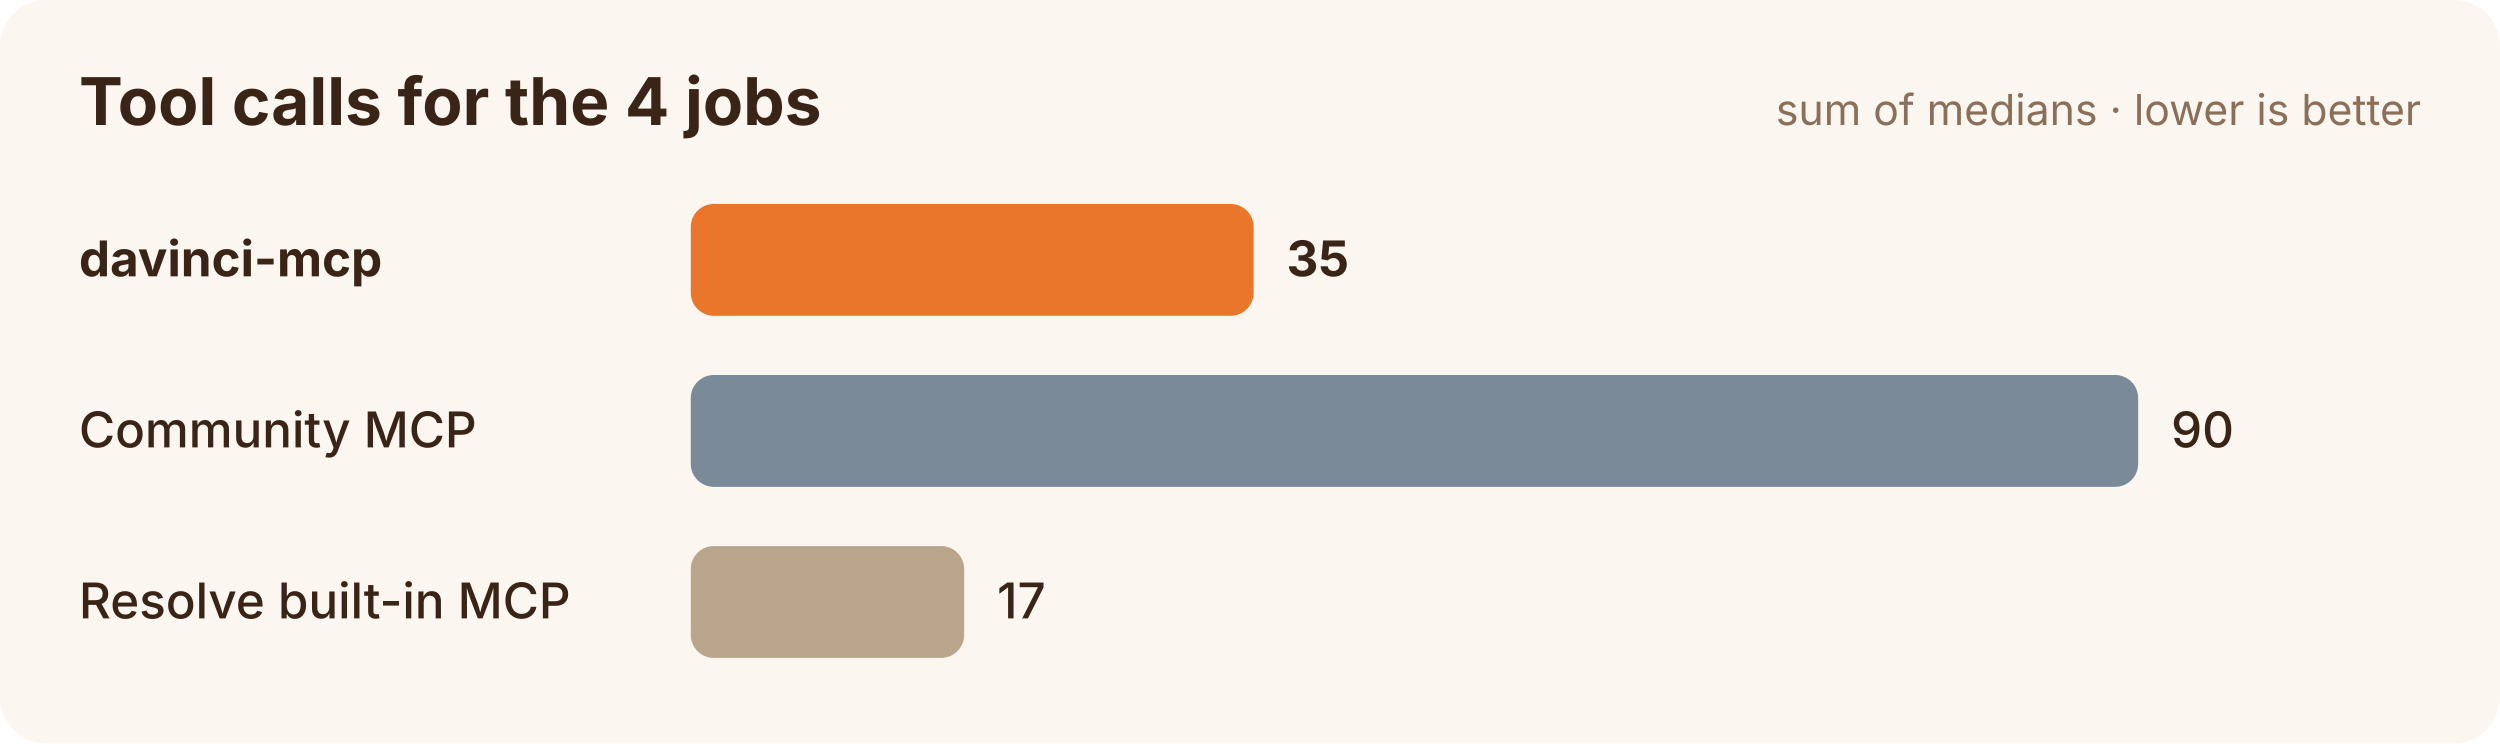
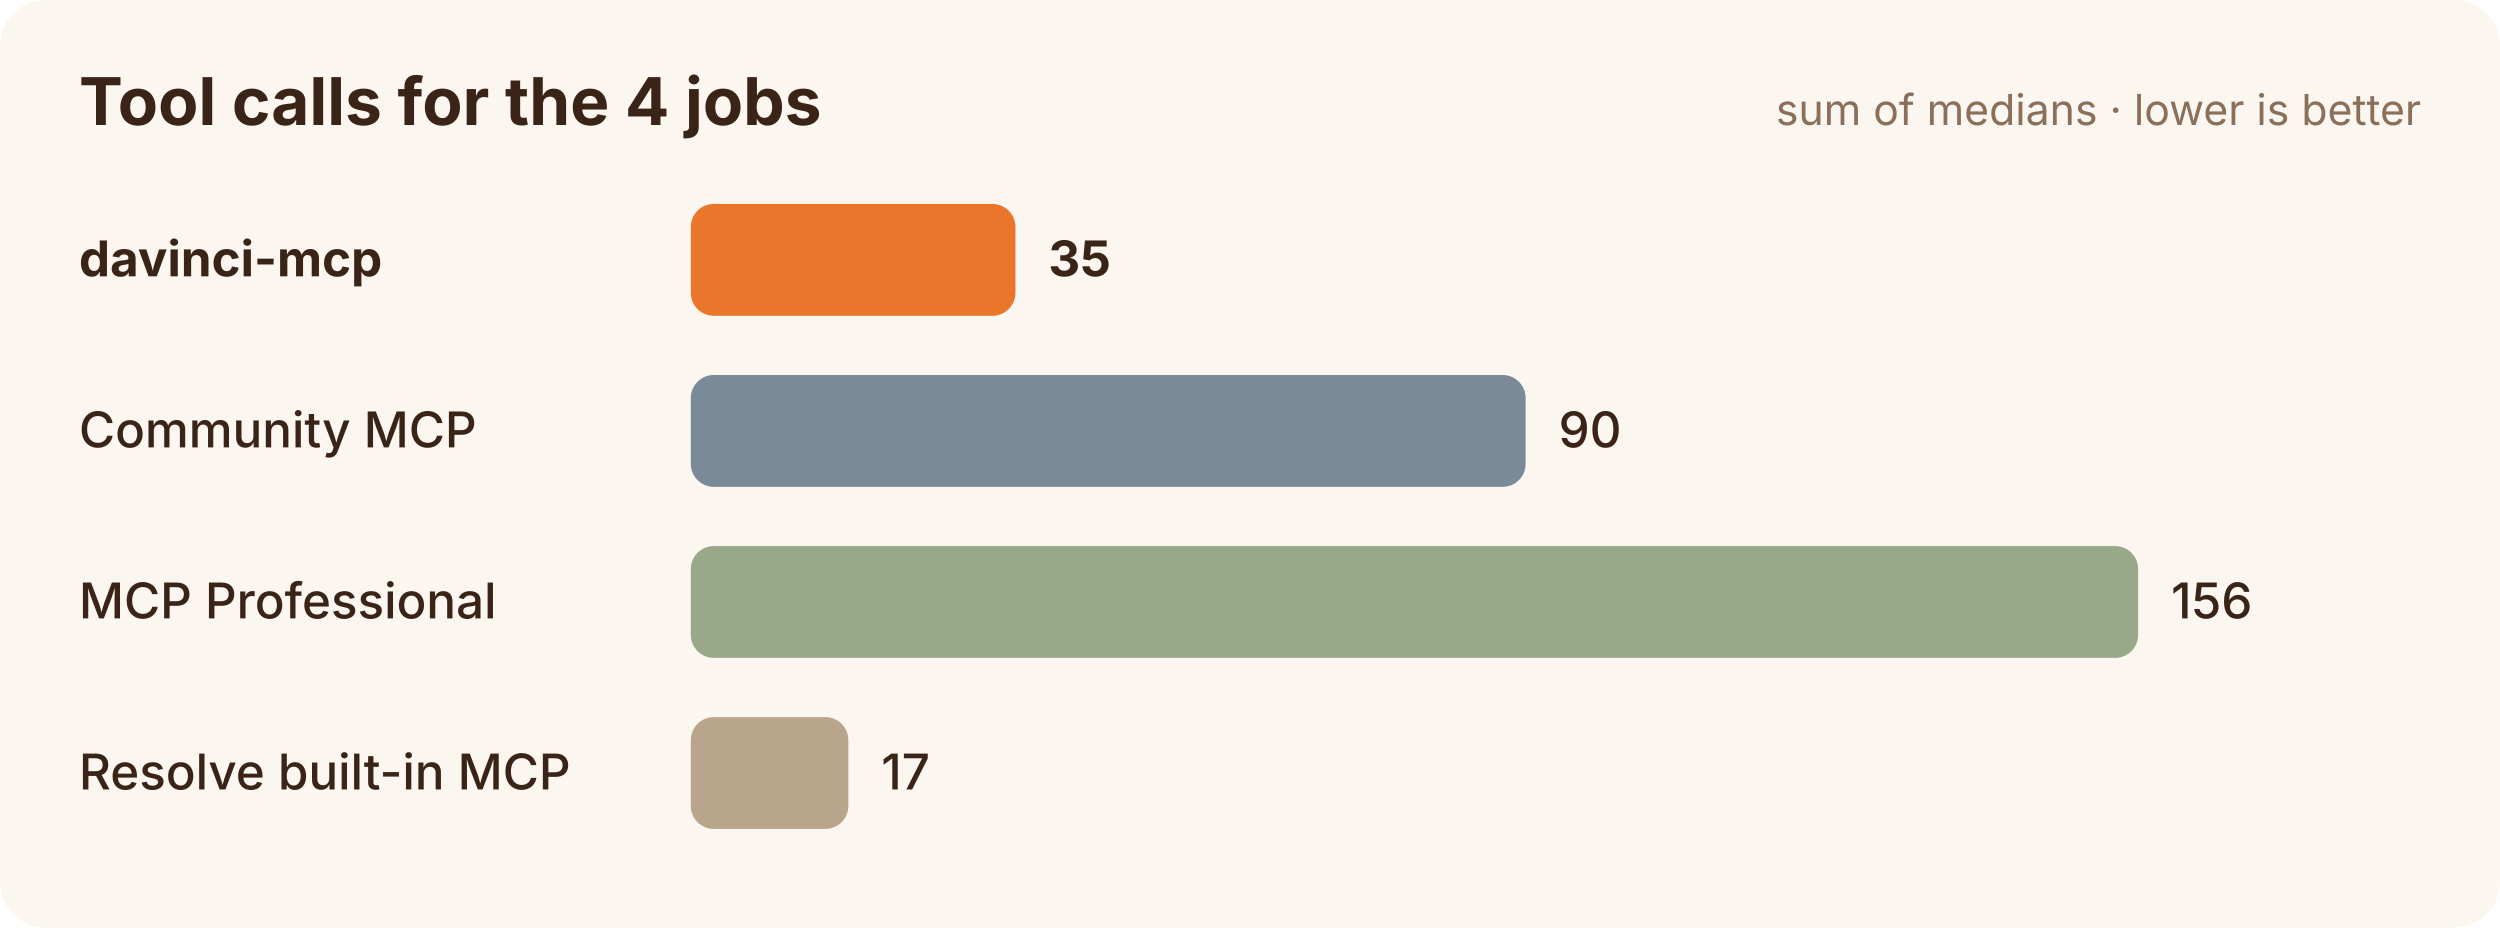
- <svg xmlns="http://www.w3.org/2000/svg" width="760" height="226" viewBox="0 0 760 226" font-family="Avenir Next, Inter, Helvetica, Arial, sans-serif">
+ <svg xmlns="http://www.w3.org/2000/svg" width="760" height="282" viewBox="0 0 760 282" font-family="Avenir Next, Inter, Helvetica, Arial, sans-serif">
  <rect width="100%" height="100%" rx="14" fill="#fbf6ef" />
  <text x="24" y="38" font-size="20" font-weight="700" fill="#3a2418">Tool calls for the 4 jobs</text>
  <text x="736" y="38" font-size="13" fill="#8a6f5a" text-anchor="end">sum of medians · lower is better</text>
  <text x="24" y="84" font-size="15" font-weight="700" fill="#3a2418">davinci-mcp</text>
-   <rect x="210" y="62" width="171.1" height="34" rx="7" fill="#e9762b" />
-   <text x="391.1" y="84" font-size="15" font-weight="700" fill="#3a2418">35</text>
+   <rect x="210" y="62" width="98.7" height="34" rx="7" fill="#e9762b" />
+   <text x="318.7" y="84" font-size="15" font-weight="700" fill="#3a2418">35</text>
  <text x="24" y="136" font-size="15" font-weight="500" fill="#3a2418">Community MCP</text>
-   <rect x="210" y="114" width="440.0" height="34" rx="7" fill="#7a8a99" />
-   <text x="660.0" y="136" font-size="15" font-weight="500" fill="#3a2418">90</text>
-   <text x="24" y="188" font-size="15" font-weight="500" fill="#3a2418">Resolve built-in MCP</text>
-   <rect x="210" y="166" width="83.1" height="34" rx="7" fill="#b9a58c" />
-   <text x="303.1" y="188" font-size="15" font-weight="500" fill="#3a2418">17</text>
+   <rect x="210" y="114" width="253.8" height="34" rx="7" fill="#7a8a99" />
+   <text x="473.8" y="136" font-size="15" font-weight="500" fill="#3a2418">90</text>
+   <text x="24" y="188" font-size="15" font-weight="500" fill="#3a2418">MCP Professional</text>
+   <rect x="210" y="166" width="440.0" height="34" rx="7" fill="#9aa88a" />
+   <text x="660.0" y="188" font-size="15" font-weight="500" fill="#3a2418">156</text>
+   <text x="24" y="240" font-size="15" font-weight="500" fill="#3a2418">Resolve built-in MCP</text>
+   <rect x="210" y="218" width="47.9" height="34" rx="7" fill="#b9a58c" />
+   <text x="267.9" y="240" font-size="15" font-weight="500" fill="#3a2418">17</text>
</svg>
